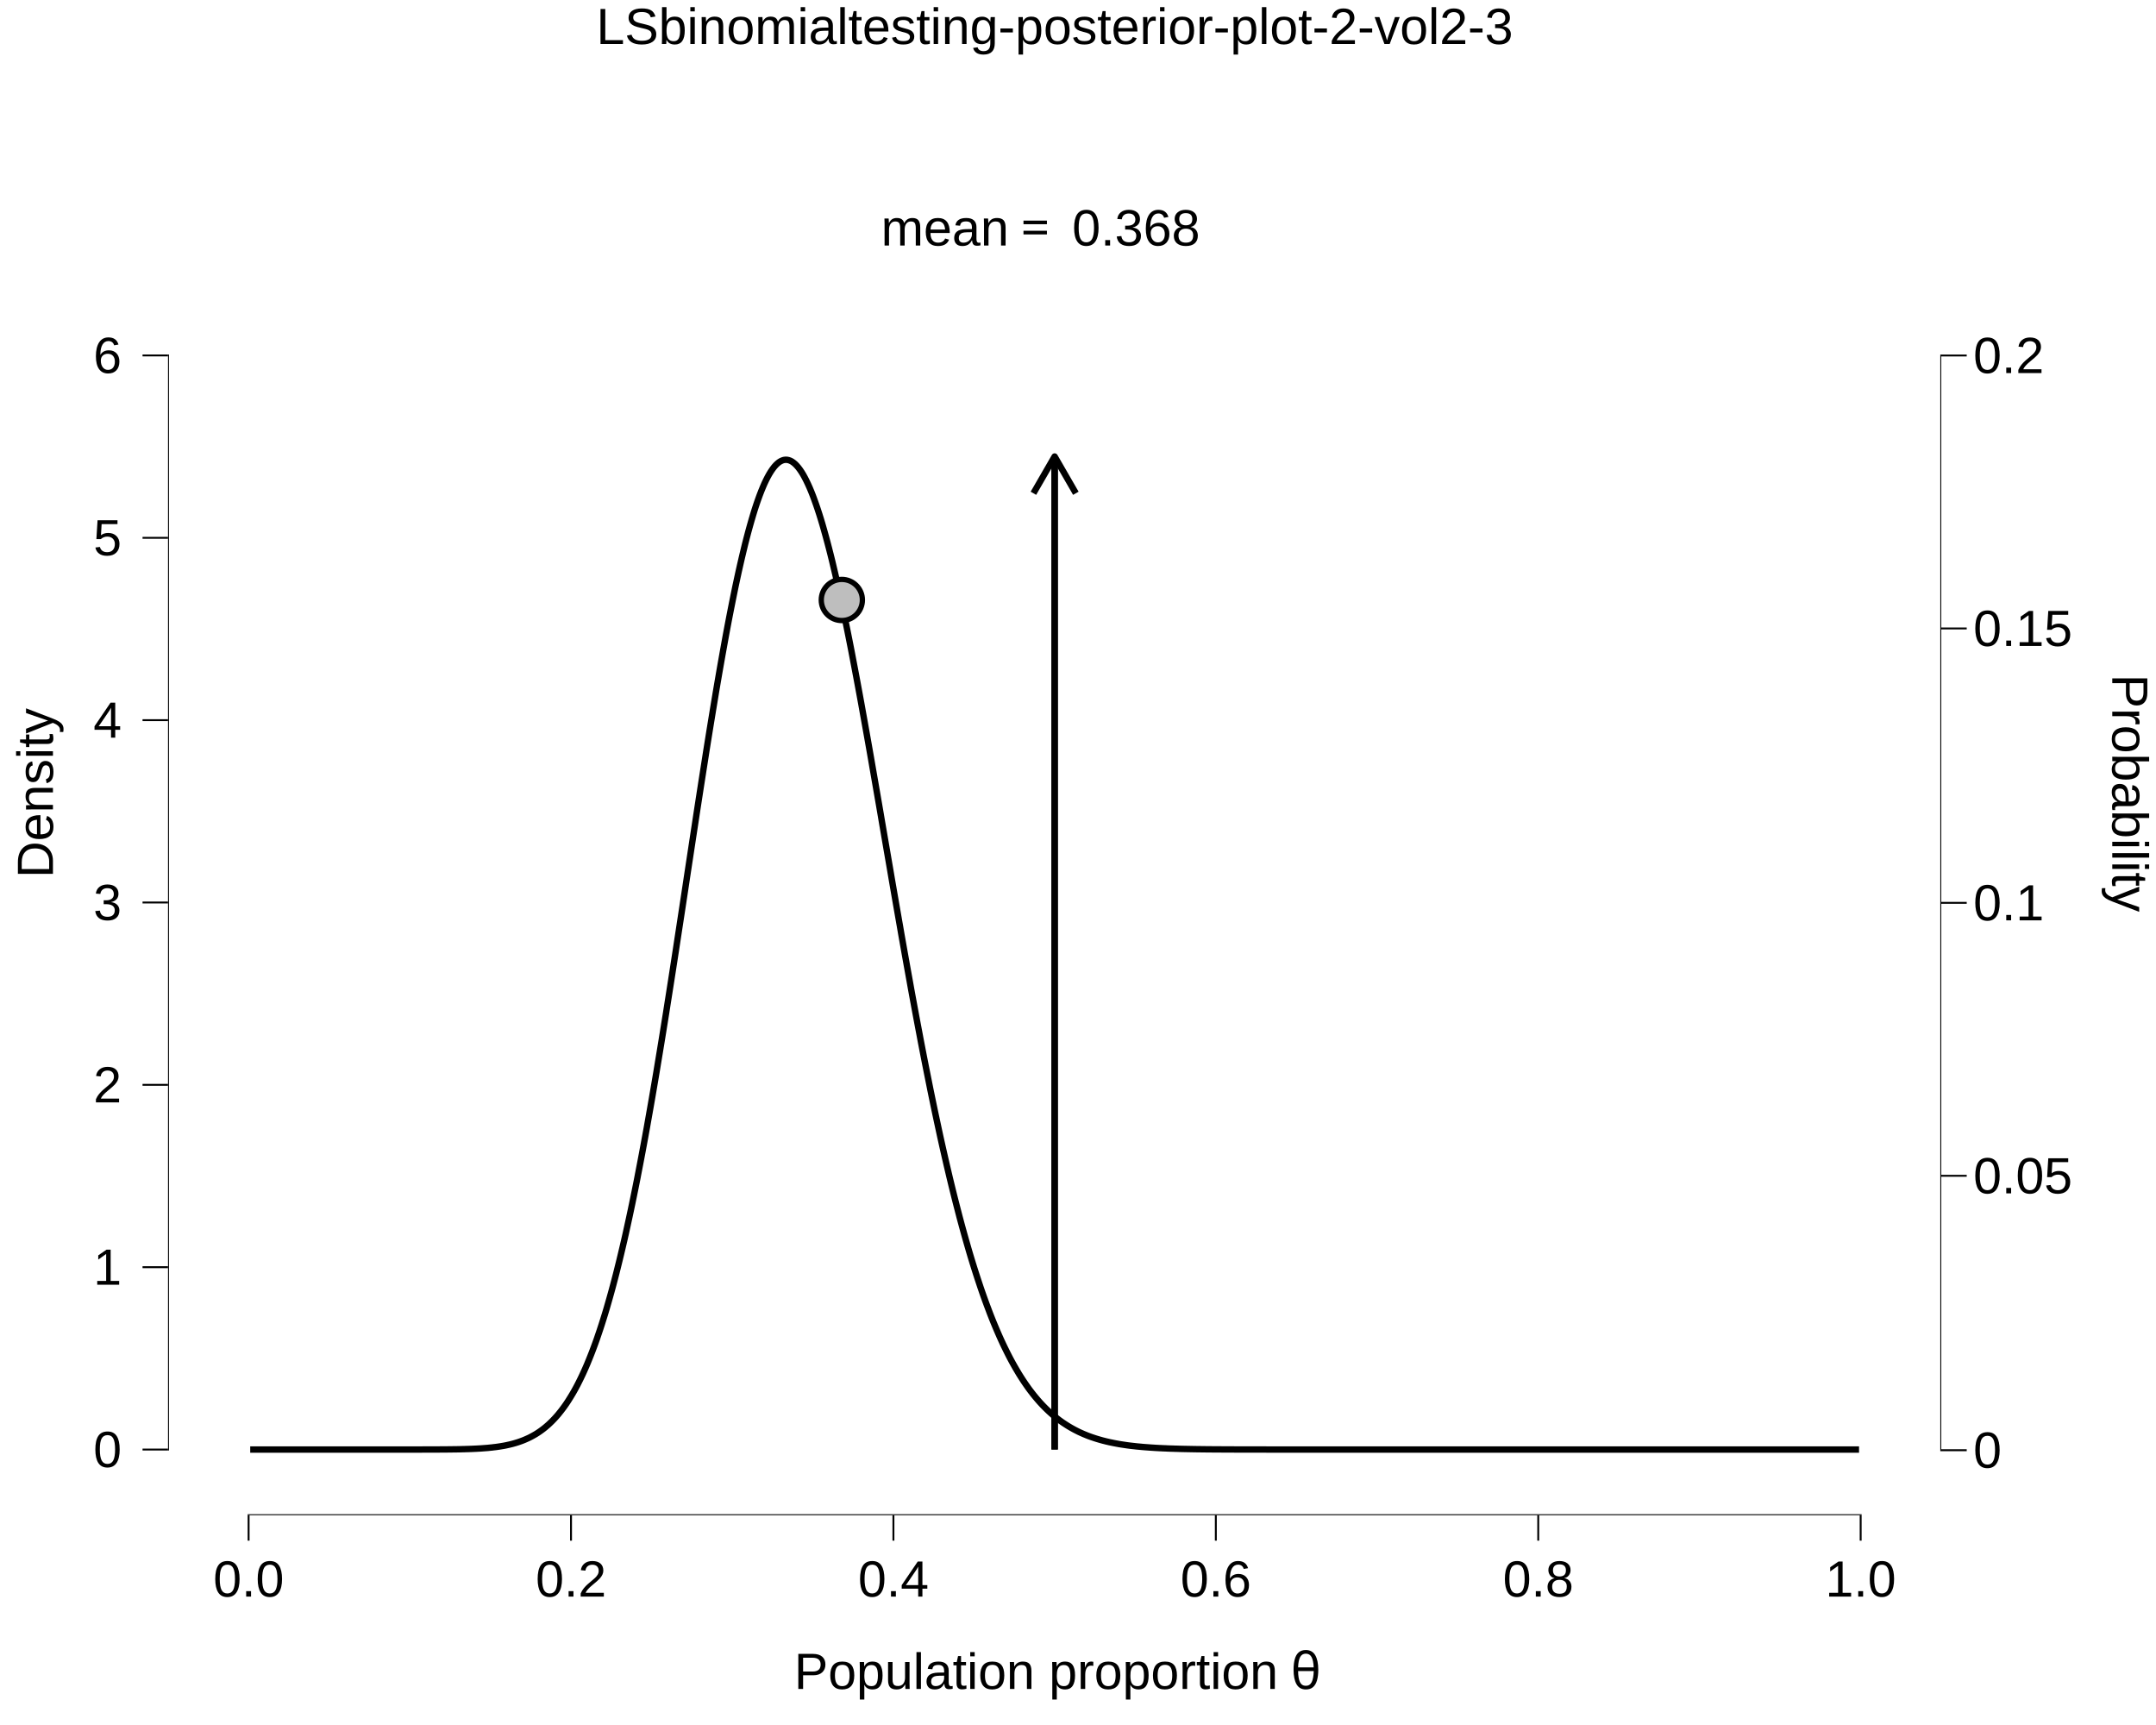
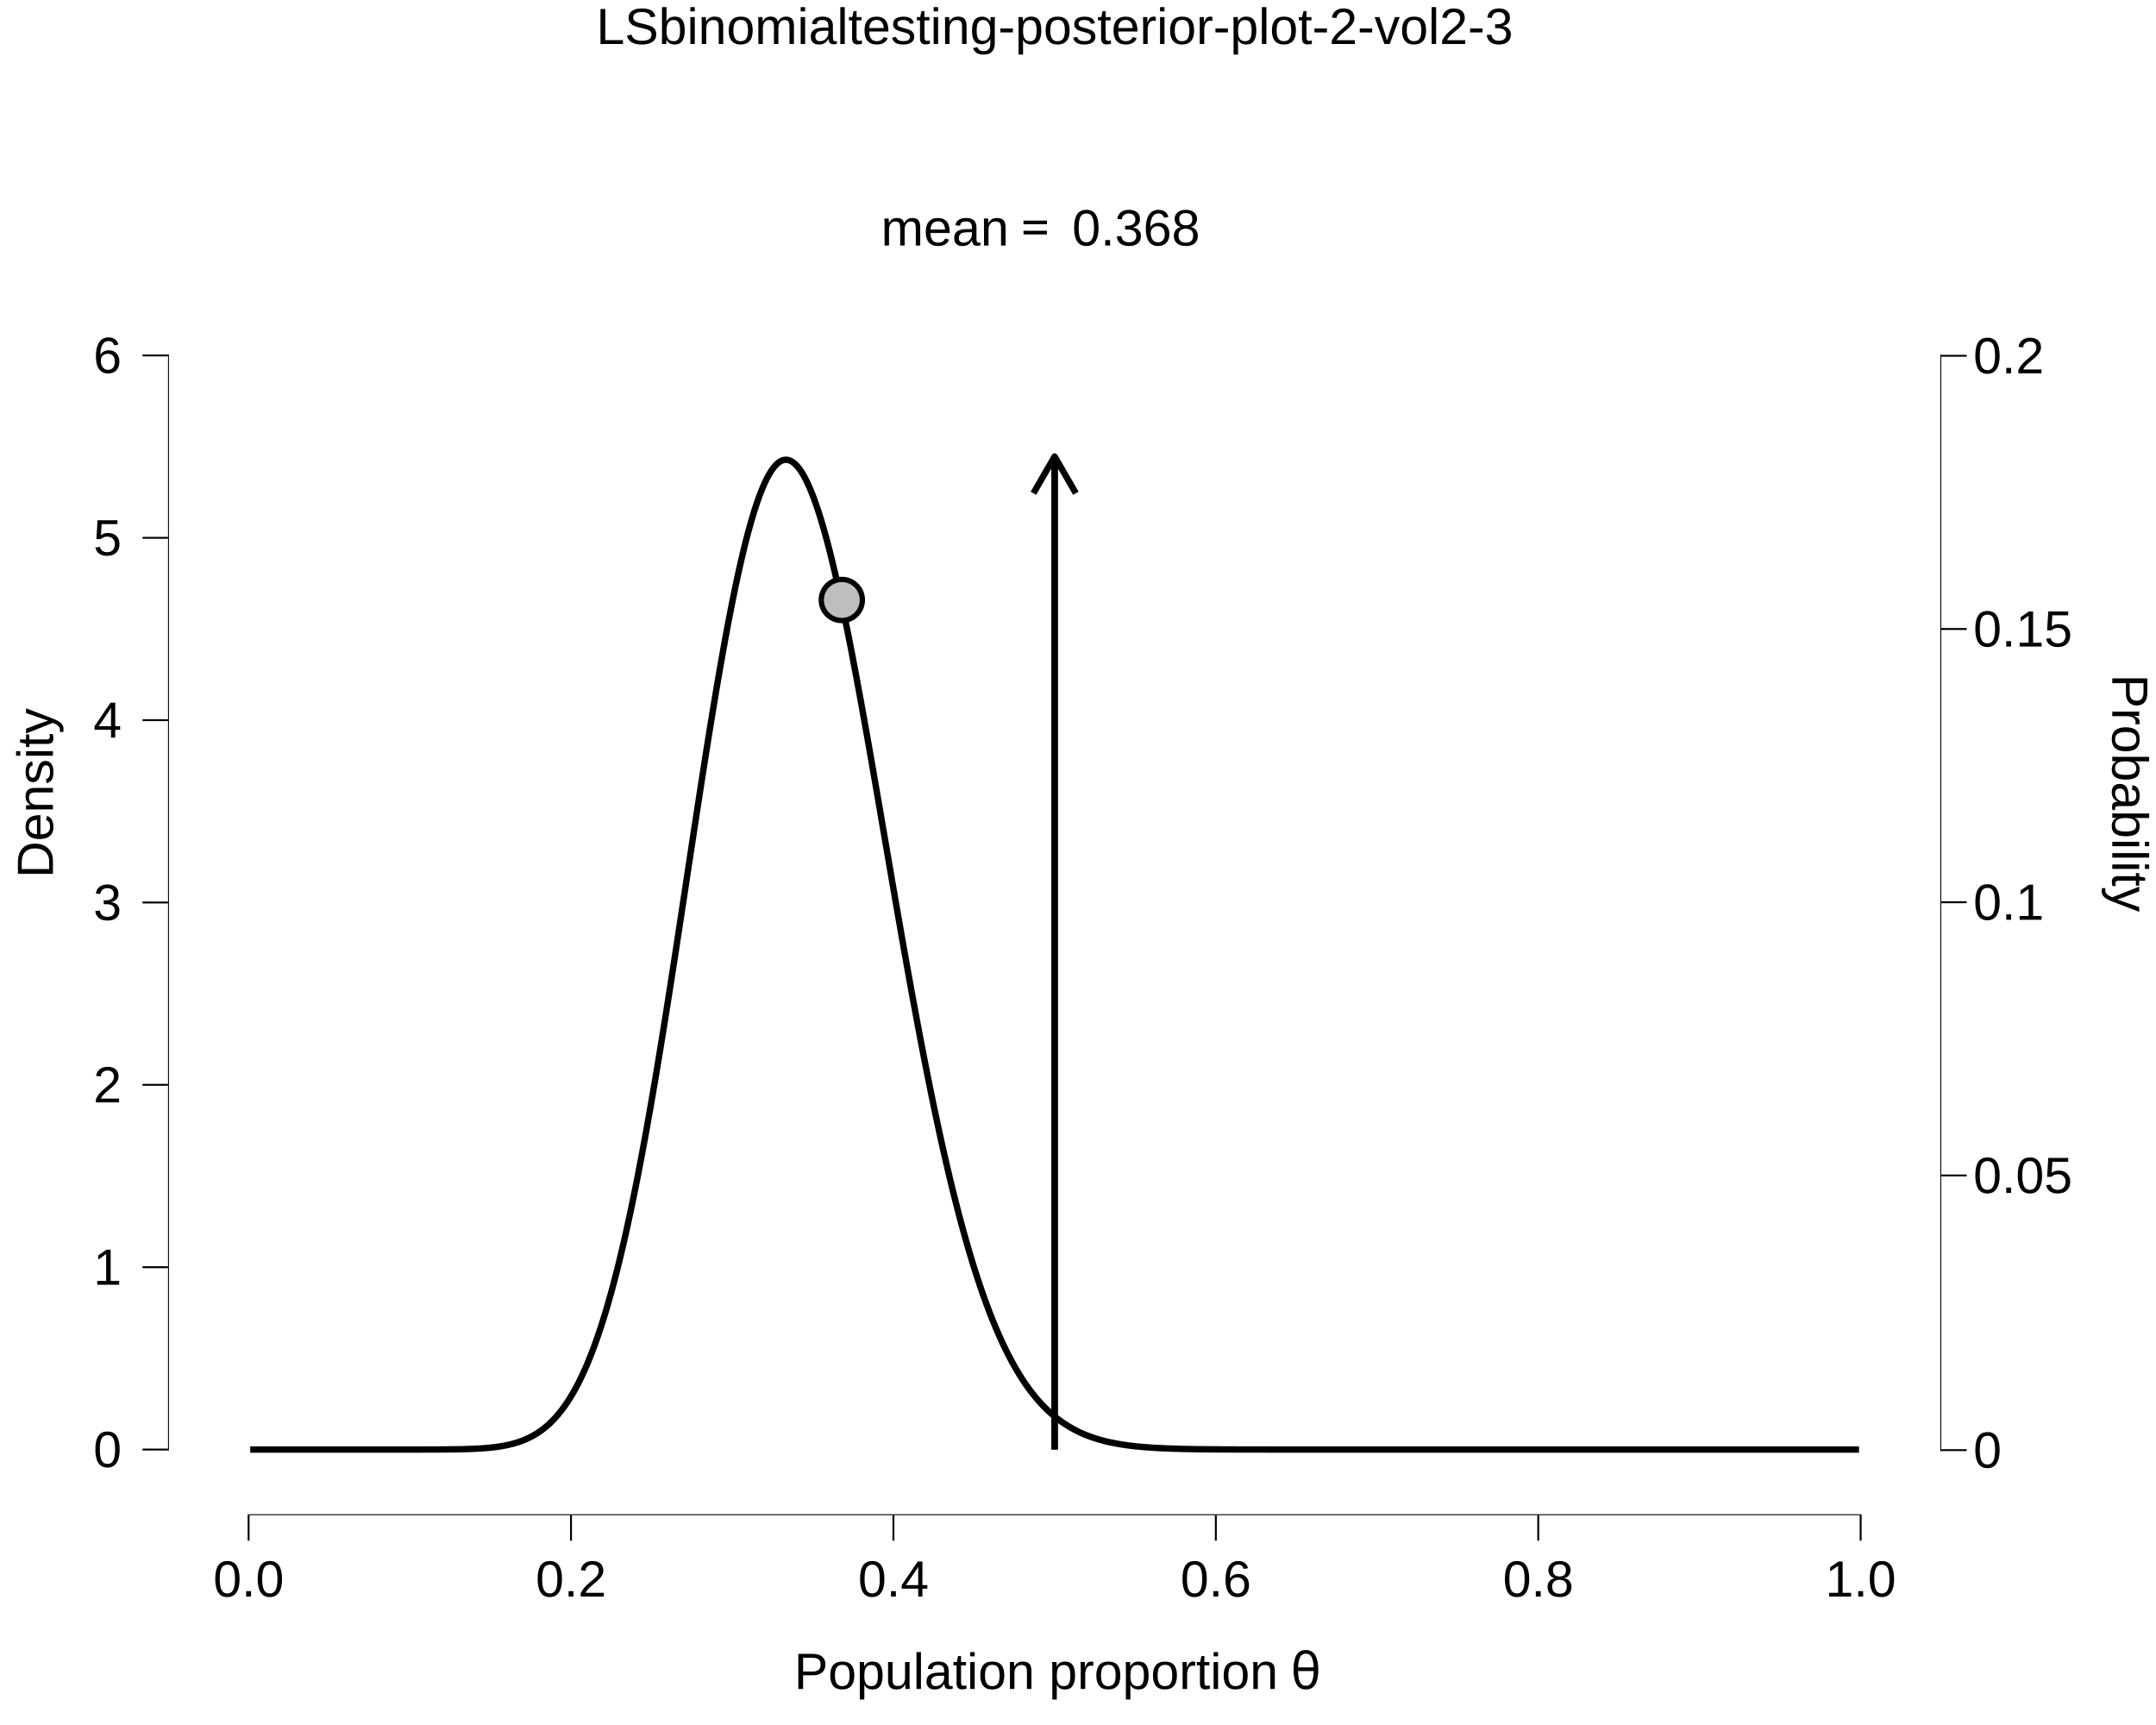
<svg xmlns="http://www.w3.org/2000/svg" viewBox="0 0 720.00 576.00">
  <defs>
    <style type="text/css">
    line, polyline, polygon, path, rect, circle {
      fill: none;
      stroke: #000000;
      stroke-linecap: round;
      stroke-linejoin: round;
      stroke-miterlimit: 10.00;
    }
  </style>
  </defs>
  <rect width="100%" height="100%" style="stroke: none; fill: #FFFFFF;" />
  <rect x="0.00" y="0.00" width="720.00" height="576.00" style="stroke-width: 10.67; stroke: none;" />
  <defs>
    <clipPath id="cpNTYuMTF8NjQ4LjI5fDUwNS45NHwyMy43MA==">
      <rect x="56.11" y="23.70" width="592.18" height="482.24" />
    </clipPath>
  </defs>
  <rect x="56.11" y="23.70" width="592.18" height="482.24" style="stroke-width: 10.67; stroke: none;" clip-path="url(#cpNTYuMTF8NjQ4LjI5fDUwNS45NHwyMy43MA==)" />
  <line x1="352.20" y1="484.02" x2="352.20" y2="152.43" style="stroke-width: 2.13; stroke-linecap: butt;" clip-path="url(#cpNTYuMTF8NjQ4LjI5fDUwNS45NHwyMy43MA==)" />
  <polyline points="359.28,164.71 352.20,152.43 345.11,164.71 " style="stroke-width: 2.13; stroke-linecap: butt;" clip-path="url(#cpNTYuMTF8NjQ4LjI5fDUwNS45NHwyMy43MA==)" />
  <line x1="352.20" y1="484.02" x2="352.20" y2="152.43" style="stroke-width: 2.13; stroke-linecap: butt;" clip-path="url(#cpNTYuMTF8NjQ4LjI5fDUwNS45NHwyMy43MA==)" />
  <polyline points="83.56,484.02 84.10,484.02 84.64,484.02 85.18,484.02 85.71,484.02 86.25,484.02 86.79,484.02 87.33,484.02 87.87,484.02 88.41,484.02 88.94,484.02 89.48,484.02 90.02,484.02 90.56,484.02 91.10,484.02 91.64,484.02 92.17,484.02 92.71,484.02 93.25,484.02 93.79,484.02 94.33,484.02 94.87,484.02 95.40,484.02 95.94,484.02 96.48,484.02 97.02,484.02 97.56,484.02 98.10,484.02 98.64,484.02 99.17,484.02 99.71,484.02 100.25,484.02 100.79,484.02 101.33,484.02 101.87,484.02 102.40,484.02 102.94,484.02 103.48,484.02 104.02,484.02 104.56,484.02 105.10,484.02 105.63,484.02 106.17,484.02 106.71,484.02 107.25,484.02 107.79,484.02 108.33,484.02 108.86,484.02 109.40,484.02 109.94,484.02 110.48,484.02 111.02,484.02 111.56,484.02 112.09,484.02 112.63,484.02 113.17,484.02 113.71,484.02 114.25,484.02 114.79,484.02 115.32,484.02 115.86,484.02 116.40,484.02 116.94,484.02 117.48,484.02 118.02,484.02 118.55,484.02 119.09,484.02 119.63,484.02 120.17,484.02 120.71,484.02 121.25,484.02 121.78,484.02 122.32,484.02 122.86,484.02 123.40,484.02 123.94,484.02 124.48,484.02 125.01,484.02 125.55,484.02 126.09,484.02 126.63,484.02 127.17,484.02 127.71,484.02 128.24,484.02 128.78,484.02 129.32,484.02 129.86,484.02 130.40,484.02 130.94,484.02 131.47,484.02 132.01,484.02 132.55,484.02 133.09,484.02 133.63,484.02 134.17,484.02 134.70,484.02 135.24,484.02 135.78,484.02 136.32,484.02 136.86,484.02 137.40,484.02 137.93,484.02 138.47,484.02 139.01,484.02 139.55,484.02 140.09,484.02 140.63,484.02 141.16,484.01 141.70,484.01 142.24,484.01 142.78,484.01 143.32,484.01 143.86,484.01 144.39,484.01 144.93,484.00 145.47,484.00 146.01,484.00 146.55,484.00 147.09,483.99 147.62,483.99 148.16,483.99 148.70,483.98 149.24,483.98 149.78,483.97 150.32,483.97 150.85,483.96 151.39,483.95 151.93,483.95 152.47,483.94 153.01,483.93 153.55,483.92 154.09,483.91 154.62,483.89 155.16,483.88 155.70,483.86 156.24,483.85 156.78,483.83 157.32,483.81 157.85,483.79 158.39,483.76 158.93,483.74 159.47,483.71 160.01,483.68 160.55,483.65 161.08,483.61 161.62,483.57 162.16,483.53 162.70,483.49 163.24,483.44 163.78,483.38 164.31,483.33 164.85,483.26 165.39,483.20 165.93,483.13 166.47,483.05 167.01,482.97 167.54,482.88 168.08,482.79 168.62,482.69 169.16,482.58 169.70,482.46 170.24,482.34 170.77,482.21 171.31,482.07 171.85,481.92 172.39,481.76 172.93,481.59 173.47,481.41 174.00,481.22 174.54,481.02 175.08,480.80 175.62,480.57 176.16,480.33 176.70,480.08 177.23,479.81 177.77,479.52 178.31,479.22 178.85,478.91 179.39,478.57 179.93,478.22 180.46,477.85 181.00,477.46 181.54,477.05 182.08,476.62 182.62,476.16 183.16,475.69 183.69,475.19 184.23,474.67 184.77,474.12 185.31,473.55 185.85,472.95 186.39,472.33 186.92,471.67 187.46,470.99 188.00,470.28 188.54,469.54 189.08,468.77 189.62,467.96 190.15,467.12 190.69,466.25 191.23,465.35 191.77,464.41 192.31,463.43 192.85,462.42 193.38,461.37 193.92,460.28 194.46,459.15 195.00,457.98 195.54,456.77 196.08,455.52 196.61,454.23 197.15,452.89 197.69,451.52 198.23,450.09 198.77,448.63 199.31,447.12 199.84,445.56 200.38,443.96 200.92,442.31 201.46,440.61 202.00,438.87 202.54,437.08 203.07,435.24 203.61,433.35 204.15,431.41 204.69,429.43 205.23,427.39 205.77,425.31 206.30,423.18 206.84,421.00 207.38,418.76 207.92,416.48 208.46,414.16 209.00,411.78 209.53,409.35 210.07,406.88 210.61,404.36 211.15,401.79 211.69,399.17 212.23,396.51 212.77,393.80 213.30,391.04 213.84,388.24 214.38,385.40 214.92,382.51 215.46,379.58 216.00,376.61 216.53,373.60 217.07,370.55 217.61,367.46 218.15,364.33 218.69,361.17 219.23,357.97 219.76,354.74 220.30,351.48 220.84,348.19 221.38,344.86 221.92,341.51 222.46,338.14 222.99,334.73 223.53,331.31 224.07,327.86 224.61,324.40 225.15,320.91 225.69,317.41 226.22,313.90 226.76,310.37 227.30,306.84 227.84,303.30 228.38,299.75 228.92,296.19 229.45,292.64 229.99,289.08 230.53,285.53 231.07,281.98 231.61,278.43 232.15,274.90 232.68,271.38 233.22,267.87 233.76,264.37 234.30,260.89 234.84,257.44 235.38,254.00 235.91,250.59 236.45,247.21 236.99,243.85 237.53,240.53 238.07,237.24 238.61,233.98 239.14,230.77 239.68,227.59 240.22,224.45 240.76,221.36 241.30,218.32 241.84,215.32 242.37,212.38 242.91,209.48 243.45,206.64 243.99,203.86 244.53,201.14 245.07,198.47 245.60,195.87 246.14,193.34 246.68,190.86 247.22,188.46 247.76,186.12 248.30,183.86 248.83,181.67 249.37,179.55 249.91,177.50 250.45,175.54 250.99,173.65 251.53,171.83 252.06,170.10 252.60,168.45 253.14,166.89 253.68,165.40 254.22,164.00 254.76,162.69 255.29,161.46 255.83,160.32 256.37,159.26 256.91,158.29 257.45,157.41 257.99,156.62 258.52,155.92 259.06,155.31 259.60,154.79 260.14,154.35 260.68,154.01 261.22,153.76 261.75,153.59 262.29,153.52 262.83,153.53 263.37,153.64 263.91,153.83 264.45,154.11 264.98,154.48 265.52,154.93 266.06,155.48 266.60,156.11 267.14,156.82 267.68,157.62 268.22,158.50 268.75,159.46 269.29,160.51 269.83,161.64 270.37,162.84 270.91,164.13 271.45,165.49 271.98,166.93 272.52,168.44 273.06,170.02 273.60,171.68 274.14,173.41 274.68,175.21 275.21,177.07 275.75,179.01 276.29,181.00 276.83,183.06 277.37,185.18 277.91,187.36 278.44,189.60 278.98,191.89 279.52,194.24 280.06,196.64 280.60,199.09 281.14,201.60 281.67,204.14 282.21,206.74 282.75,209.38 283.29,212.06 283.83,214.78 284.37,217.54 284.90,220.33 285.44,223.16 285.98,226.02 286.52,228.92 287.06,231.84 287.60,234.79 288.13,237.76 288.67,240.76 289.21,243.78 289.75,246.82 290.29,249.87 290.83,252.95 291.36,256.03 291.90,259.13 292.44,262.25 292.98,265.37 293.52,268.49 294.06,271.63 294.59,274.77 295.13,277.91 295.67,281.05 296.21,284.19 296.75,287.33 297.29,290.47 297.82,293.60 298.36,296.72 298.90,299.84 299.44,302.95 299.98,306.05 300.52,309.13 301.05,312.21 301.59,315.26 302.13,318.31 302.67,321.33 303.21,324.34 303.75,327.33 304.28,330.30 304.82,333.25 305.36,336.17 305.90,339.08 306.44,341.96 306.98,344.81 307.51,347.64 308.05,350.44 308.59,353.22 309.13,355.97 309.67,358.68 310.21,361.37 310.74,364.03 311.28,366.66 311.82,369.26 312.36,371.83 312.90,374.36 313.44,376.87 313.97,379.33 314.51,381.77 315.05,384.17 315.59,386.54 316.13,388.88 316.67,391.18 317.20,393.44 317.74,395.67 318.28,397.87 318.82,400.03 319.36,402.15 319.90,404.24 320.43,406.30 320.97,408.32 321.51,410.30 322.05,412.25 322.59,414.16 323.13,416.04 323.66,417.88 324.20,419.69 324.74,421.46 325.28,423.20 325.82,424.90 326.36,426.57 326.90,428.20 327.43,429.80 327.97,431.37 328.51,432.90 329.05,434.40 329.59,435.87 330.13,437.30 330.66,438.71 331.20,440.08 331.74,441.42 332.28,442.72 332.82,444.00 333.36,445.25 333.89,446.46 334.43,447.65 334.97,448.81 335.51,449.93 336.05,451.03 336.59,452.11 337.12,453.15 337.66,454.17 338.20,455.16 338.74,456.12 339.28,457.06 339.82,457.97 340.35,458.86 340.89,459.72 341.43,460.56 341.97,461.38 342.51,462.17 343.05,462.94 343.58,463.69 344.12,464.41 344.66,465.11 345.20,465.80 345.74,466.46 346.28,467.10 346.81,467.72 347.35,468.33 347.89,468.91 348.43,469.48 348.97,470.03 349.51,470.56 350.04,471.07 350.58,471.57 351.12,472.05 351.66,472.52 352.20,472.97 352.74,473.40 353.27,473.82 353.81,474.23 354.35,474.62 354.89,475.00 355.43,475.36 355.97,475.71 356.50,476.05 357.04,476.38 357.58,476.70 358.12,477.00 358.66,477.30 359.20,477.58 359.73,477.85 360.27,478.12 360.81,478.37 361.35,478.61 361.89,478.85 362.43,479.07 362.96,479.29 363.50,479.50 364.04,479.70 364.58,479.89 365.12,480.07 365.66,480.25 366.19,480.42 366.73,480.58 367.27,480.74 367.81,480.89 368.35,481.04 368.89,481.17 369.42,481.31 369.96,481.43 370.50,481.56 371.04,481.67 371.58,481.78 372.12,481.89 372.65,481.99 373.19,482.09 373.73,482.19 374.27,482.28 374.81,482.36 375.35,482.44 375.88,482.52 376.42,482.60 376.96,482.67 377.50,482.74 378.04,482.80 378.58,482.86 379.11,482.92 379.65,482.98 380.19,483.03 380.73,483.08 381.27,483.13 381.81,483.18 382.35,483.22 382.88,483.26 383.42,483.30 383.96,483.34 384.50,483.38 385.04,483.41 385.58,483.45 386.11,483.48 386.65,483.51 387.19,483.54 387.73,483.56 388.27,483.59 388.81,483.61 389.34,483.63 389.88,483.66 390.42,483.68 390.96,483.70 391.50,483.71 392.04,483.73 392.57,483.75 393.11,483.76 393.65,483.78 394.19,483.79 394.73,483.81 395.27,483.82 395.80,483.83 396.34,483.84 396.88,483.85 397.42,483.86 397.96,483.87 398.50,483.88 399.03,483.89 399.57,483.90 400.11,483.91 400.65,483.91 401.19,483.92 401.73,483.93 402.26,483.93 402.80,483.94 403.34,483.94 403.88,483.95 404.42,483.95 404.96,483.96 405.49,483.96 406.03,483.96 406.57,483.97 407.11,483.97 407.65,483.97 408.19,483.98 408.72,483.98 409.26,483.98 409.80,483.99 410.34,483.99 410.88,483.99 411.42,483.99 411.95,483.99 412.49,484.00 413.03,484.00 413.57,484.00 414.11,484.00 414.65,484.00 415.18,484.00 415.72,484.00 416.26,484.01 416.80,484.01 417.34,484.01 417.88,484.01 418.41,484.01 418.95,484.01 419.49,484.01 420.03,484.01 420.57,484.01 421.11,484.01 421.64,484.01 422.18,484.01 422.72,484.01 423.26,484.02 423.80,484.02 424.34,484.02 424.87,484.02 425.41,484.02 425.95,484.02 426.49,484.02 427.03,484.02 427.57,484.02 428.10,484.02 428.64,484.02 429.18,484.02 429.72,484.02 430.26,484.02 430.80,484.02 431.33,484.02 431.87,484.02 432.41,484.02 432.95,484.02 433.49,484.02 434.03,484.02 434.56,484.02 435.10,484.02 435.64,484.02 436.18,484.02 436.72,484.02 437.26,484.02 437.79,484.02 438.33,484.02 438.87,484.02 439.41,484.02 439.95,484.02 440.49,484.02 441.03,484.02 441.56,484.02 442.10,484.02 442.64,484.02 443.18,484.02 443.72,484.02 444.26,484.02 444.79,484.02 445.33,484.02 445.87,484.02 446.41,484.02 446.95,484.02 447.49,484.02 448.02,484.02 448.56,484.02 449.10,484.02 449.64,484.02 450.18,484.02 450.72,484.02 451.25,484.02 451.79,484.02 452.33,484.02 452.87,484.02 453.41,484.02 453.95,484.02 454.48,484.02 455.02,484.02 455.56,484.02 456.10,484.02 456.64,484.02 457.18,484.02 457.71,484.02 458.25,484.02 458.79,484.02 459.33,484.02 459.87,484.02 460.41,484.02 460.94,484.02 461.48,484.02 462.02,484.02 462.56,484.02 463.10,484.02 463.64,484.02 464.17,484.02 464.71,484.02 465.25,484.02 465.79,484.02 466.33,484.02 466.87,484.02 467.40,484.02 467.94,484.02 468.48,484.02 469.02,484.02 469.56,484.02 470.10,484.02 470.63,484.02 471.17,484.02 471.71,484.02 472.25,484.02 472.79,484.02 473.33,484.02 473.86,484.02 474.40,484.02 474.94,484.02 475.48,484.02 476.02,484.02 476.56,484.02 477.09,484.02 477.63,484.02 478.17,484.02 478.71,484.02 479.25,484.02 479.79,484.02 480.32,484.02 480.86,484.02 481.40,484.02 481.94,484.02 482.48,484.02 483.02,484.02 483.55,484.02 484.09,484.02 484.63,484.02 485.17,484.02 485.71,484.02 486.25,484.02 486.78,484.02 487.32,484.02 487.86,484.02 488.40,484.02 488.94,484.02 489.48,484.02 490.01,484.02 490.55,484.02 491.09,484.02 491.63,484.02 492.17,484.02 492.71,484.02 493.24,484.02 493.78,484.02 494.32,484.02 494.86,484.02 495.40,484.02 495.94,484.02 496.47,484.02 497.01,484.02 497.55,484.02 498.09,484.02 498.63,484.02 499.17,484.02 499.71,484.02 500.24,484.02 500.78,484.02 501.32,484.02 501.86,484.02 502.40,484.02 502.94,484.02 503.47,484.02 504.01,484.02 504.55,484.02 505.09,484.02 505.63,484.02 506.17,484.02 506.70,484.02 507.24,484.02 507.78,484.02 508.32,484.02 508.86,484.02 509.40,484.02 509.93,484.02 510.47,484.02 511.01,484.02 511.55,484.02 512.09,484.02 512.63,484.02 513.16,484.02 513.70,484.02 514.24,484.02 514.78,484.02 515.32,484.02 515.86,484.02 516.39,484.02 516.93,484.02 517.47,484.02 518.01,484.02 518.55,484.02 519.09,484.02 519.62,484.02 520.16,484.02 520.70,484.02 521.24,484.02 521.78,484.02 522.32,484.02 522.85,484.02 523.39,484.02 523.93,484.02 524.47,484.02 525.01,484.02 525.55,484.02 526.08,484.02 526.62,484.02 527.16,484.02 527.70,484.02 528.24,484.02 528.78,484.02 529.31,484.02 529.85,484.02 530.39,484.02 530.93,484.02 531.47,484.02 532.01,484.02 532.54,484.02 533.08,484.02 533.62,484.02 534.16,484.02 534.70,484.02 535.24,484.02 535.77,484.02 536.31,484.02 536.85,484.02 537.39,484.02 537.93,484.02 538.47,484.02 539.00,484.02 539.54,484.02 540.08,484.02 540.62,484.02 541.16,484.02 541.70,484.02 542.23,484.02 542.77,484.02 543.31,484.02 543.85,484.02 544.39,484.02 544.93,484.02 545.46,484.02 546.00,484.02 546.54,484.02 547.08,484.02 547.62,484.02 548.16,484.02 548.69,484.02 549.23,484.02 549.77,484.02 550.31,484.02 550.85,484.02 551.39,484.02 551.92,484.02 552.46,484.02 553.00,484.02 553.54,484.02 554.08,484.02 554.62,484.02 555.16,484.02 555.69,484.02 556.23,484.02 556.77,484.02 557.31,484.02 557.85,484.02 558.39,484.02 558.92,484.02 559.46,484.02 560.00,484.02 560.54,484.02 561.08,484.02 561.62,484.02 562.15,484.02 562.69,484.02 563.23,484.02 563.77,484.02 564.31,484.02 564.85,484.02 565.38,484.02 565.92,484.02 566.46,484.02 567.00,484.02 567.54,484.02 568.08,484.02 568.61,484.02 569.15,484.02 569.69,484.02 570.23,484.02 570.77,484.02 571.31,484.02 571.84,484.02 572.38,484.02 572.92,484.02 573.46,484.02 574.00,484.02 574.54,484.02 575.07,484.02 575.61,484.02 576.15,484.02 576.69,484.02 577.23,484.02 577.77,484.02 578.30,484.02 578.84,484.02 579.38,484.02 579.92,484.02 580.46,484.02 581.00,484.02 581.53,484.02 582.07,484.02 582.61,484.02 583.15,484.02 583.69,484.02 584.23,484.02 584.76,484.02 585.30,484.02 585.84,484.02 586.38,484.02 586.92,484.02 587.46,484.02 587.99,484.02 588.53,484.02 589.07,484.02 589.61,484.02 590.15,484.02 590.69,484.02 591.22,484.02 591.76,484.02 592.30,484.02 592.84,484.02 593.38,484.02 593.92,484.02 594.45,484.02 594.99,484.02 595.53,484.02 596.07,484.02 596.61,484.02 597.15,484.02 597.68,484.02 598.22,484.02 598.76,484.02 599.30,484.02 599.84,484.02 600.38,484.02 600.91,484.02 601.45,484.02 601.99,484.02 602.53,484.02 603.07,484.02 603.61,484.02 604.14,484.02 604.68,484.02 605.22,484.02 605.76,484.02 606.30,484.02 606.84,484.02 607.37,484.02 607.91,484.02 608.45,484.02 608.99,484.02 609.53,484.02 610.07,484.02 610.60,484.02 611.14,484.02 611.68,484.02 612.22,484.02 612.76,484.02 613.30,484.02 613.84,484.02 614.37,484.02 614.91,484.02 615.45,484.02 615.99,484.02 616.53,484.02 617.07,484.02 617.60,484.02 618.14,484.02 618.68,484.02 619.22,484.02 619.76,484.02 620.30,484.02 620.83,484.02 " style="stroke-width: 2.13; stroke-linecap: butt;" clip-path="url(#cpNTYuMTF8NjQ4LjI5fDUwNS45NHwyMy43MA==)" />
  <circle cx="281.13" cy="200.34" r="5.15pt" style="stroke-width: 1.77; fill: #BEBEBE;" clip-path="url(#cpNTYuMTF8NjQ4LjI5fDUwNS45NHwyMy43MA==)" />
  <g clip-path="url(#cpNTYuMTF8NjQ4LjI5fDUwNS45NHwyMy43MA==)">
    <text x="294.22" y="81.98" style="font-size: 17.07px; font-family: Liberation Sans;" textLength="42.67px" lengthAdjust="spacingAndGlyphs">mean</text>
  </g>
  <g clip-path="url(#cpNTYuMTF8NjQ4LjI5fDUwNS45NHwyMy43MA==)">
    <text x="340.84" y="81.98" style="font-size: 17.07px; font-family: Symbola;" textLength="13.25px" lengthAdjust="spacingAndGlyphs">=</text>
  </g>
  <g clip-path="url(#cpNTYuMTF8NjQ4LjI5fDUwNS45NHwyMy43MA==)">
    <text x="358.04" y="81.98" style="font-size: 17.07px; font-family: Liberation Sans;" textLength="52.14px" lengthAdjust="spacingAndGlyphs"> 0.368 </text>
  </g>
  <line x1="82.70" y1="505.94" x2="621.69" y2="505.94" style="stroke-width: 0.64; stroke-linecap: butt;" clip-path="url(#cpNTYuMTF8NjQ4LjI5fDUwNS45NHwyMy43MA==)" />
  <line x1="56.11" y1="484.34" x2="56.11" y2="118.37" style="stroke-width: 0.64; stroke-linecap: butt;" clip-path="url(#cpNTYuMTF8NjQ4LjI5fDUwNS45NHwyMy43MA==)" />
  <line x1="648.29" y1="484.56" x2="648.29" y2="118.38" style="stroke-width: 0.64; stroke-linecap: butt;" clip-path="url(#cpNTYuMTF8NjQ4LjI5fDUwNS45NHwyMy43MA==)" />
  <rect x="56.11" y="23.70" width="592.18" height="482.24" style="stroke-width: 0.00; stroke: none;" clip-path="url(#cpNTYuMTF8NjQ4LjI5fDUwNS45NHwyMy43MA==)" />
  <defs>
    <clipPath id="cpMC4wMHw3MjAuMDB8NTc2LjAwfDAuMDA=">
      <rect x="0.00" y="0.00" width="720.00" height="576.00" />
    </clipPath>
  </defs>
  <polyline points="56.11,505.94 56.11,23.70 " style="stroke-width: 0.00; stroke: none; stroke-linecap: butt;" clip-path="url(#cpMC4wMHw3MjAuMDB8NTc2LjAwfDAuMDA=)" />
  <g clip-path="url(#cpMC4wMHw3MjAuMDB8NTc2LjAwfDAuMDA=)">
    <text x="31.17" y="489.87" style="font-size: 17.00px; font-family: Liberation Sans;" textLength="9.45px" lengthAdjust="spacingAndGlyphs">0</text>
  </g>
  <g clip-path="url(#cpMC4wMHw3MjAuMDB8NTc2LjAwfDAuMDA=)">
    <text x="31.17" y="428.98" style="font-size: 17.00px; font-family: Liberation Sans;" textLength="9.45px" lengthAdjust="spacingAndGlyphs">1</text>
  </g>
  <g clip-path="url(#cpMC4wMHw3MjAuMDB8NTc2LjAwfDAuMDA=)">
    <text x="31.17" y="368.10" style="font-size: 17.00px; font-family: Liberation Sans;" textLength="9.45px" lengthAdjust="spacingAndGlyphs">2</text>
  </g>
  <g clip-path="url(#cpMC4wMHw3MjAuMDB8NTc2LjAwfDAuMDA=)">
    <text x="31.17" y="307.21" style="font-size: 17.00px; font-family: Liberation Sans;" textLength="9.45px" lengthAdjust="spacingAndGlyphs">3</text>
  </g>
  <g clip-path="url(#cpMC4wMHw3MjAuMDB8NTc2LjAwfDAuMDA=)">
    <text x="31.17" y="246.32" style="font-size: 17.00px; font-family: Liberation Sans;" textLength="9.45px" lengthAdjust="spacingAndGlyphs">4</text>
  </g>
  <g clip-path="url(#cpMC4wMHw3MjAuMDB8NTc2LjAwfDAuMDA=)">
    <text x="31.17" y="185.43" style="font-size: 17.00px; font-family: Liberation Sans;" textLength="9.45px" lengthAdjust="spacingAndGlyphs">5</text>
  </g>
  <g clip-path="url(#cpMC4wMHw3MjAuMDB8NTc2LjAwfDAuMDA=)">
    <text x="31.17" y="124.54" style="font-size: 17.00px; font-family: Liberation Sans;" textLength="9.45px" lengthAdjust="spacingAndGlyphs">6</text>
  </g>
  <polyline points="47.60,484.02 56.11,484.02 " style="stroke-width: 0.64; stroke-linecap: butt;" clip-path="url(#cpMC4wMHw3MjAuMDB8NTc2LjAwfDAuMDA=)" />
  <polyline points="47.60,423.13 56.11,423.13 " style="stroke-width: 0.64; stroke-linecap: butt;" clip-path="url(#cpMC4wMHw3MjAuMDB8NTc2LjAwfDAuMDA=)" />
  <polyline points="47.60,362.24 56.11,362.24 " style="stroke-width: 0.64; stroke-linecap: butt;" clip-path="url(#cpMC4wMHw3MjAuMDB8NTc2LjAwfDAuMDA=)" />
  <polyline points="47.60,301.35 56.11,301.35 " style="stroke-width: 0.64; stroke-linecap: butt;" clip-path="url(#cpMC4wMHw3MjAuMDB8NTc2LjAwfDAuMDA=)" />
  <polyline points="47.60,240.47 56.11,240.47 " style="stroke-width: 0.64; stroke-linecap: butt;" clip-path="url(#cpMC4wMHw3MjAuMDB8NTc2LjAwfDAuMDA=)" />
  <polyline points="47.60,179.58 56.11,179.58 " style="stroke-width: 0.64; stroke-linecap: butt;" clip-path="url(#cpMC4wMHw3MjAuMDB8NTc2LjAwfDAuMDA=)" />
  <polyline points="47.60,118.69 56.11,118.69 " style="stroke-width: 0.64; stroke-linecap: butt;" clip-path="url(#cpMC4wMHw3MjAuMDB8NTc2LjAwfDAuMDA=)" />
  <polyline points="648.29,505.94 648.29,23.70 " style="stroke-width: 0.00; stroke: none; stroke-linecap: butt;" clip-path="url(#cpMC4wMHw3MjAuMDB8NTc2LjAwfDAuMDA=)" />
-   <polyline points="648.29,484.24 656.79,484.24 " style="stroke-width: 0.64; stroke-linecap: butt;" clip-path="url(#cpMC4wMHw3MjAuMDB8NTc2LjAwfDAuMDA=)" />
-   <polyline points="648.29,392.61 656.79,392.61 " style="stroke-width: 0.64; stroke-linecap: butt;" clip-path="url(#cpMC4wMHw3MjAuMDB8NTc2LjAwfDAuMDA=)" />
-   <polyline points="648.29,301.47 656.79,301.47 " style="stroke-width: 0.64; stroke-linecap: butt;" clip-path="url(#cpMC4wMHw3MjAuMDB8NTc2LjAwfDAuMDA=)" />
-   <polyline points="648.29,209.85 656.79,209.85 " style="stroke-width: 0.64; stroke-linecap: butt;" clip-path="url(#cpMC4wMHw3MjAuMDB8NTc2LjAwfDAuMDA=)" />
-   <polyline points="648.29,118.70 656.79,118.70 " style="stroke-width: 0.64; stroke-linecap: butt;" clip-path="url(#cpMC4wMHw3MjAuMDB8NTc2LjAwfDAuMDA=)" />
+   <polyline points="648.29,484.22 656.79,484.22 " style="stroke-width: 0.64; stroke-linecap: butt;" clip-path="url(#cpMC4wMHw3MjAuMDB8NTc2LjAwfDAuMDA=)" />
+   <polyline points="648.29,392.50 656.79,392.50 " style="stroke-width: 0.64; stroke-linecap: butt;" clip-path="url(#cpMC4wMHw3MjAuMDB8NTc2LjAwfDAuMDA=)" />
+   <polyline points="648.29,301.27 656.79,301.27 " style="stroke-width: 0.64; stroke-linecap: butt;" clip-path="url(#cpMC4wMHw3MjAuMDB8NTc2LjAwfDAuMDA=)" />
+   <polyline points="648.29,210.03 656.79,210.03 " style="stroke-width: 0.64; stroke-linecap: butt;" clip-path="url(#cpMC4wMHw3MjAuMDB8NTc2LjAwfDAuMDA=)" />
+   <polyline points="648.29,118.80 656.79,118.80 " style="stroke-width: 0.64; stroke-linecap: butt;" clip-path="url(#cpMC4wMHw3MjAuMDB8NTc2LjAwfDAuMDA=)" />
  <g clip-path="url(#cpMC4wMHw3MjAuMDB8NTc2LjAwfDAuMDA=)">
-     <text x="658.99" y="490.09" style="font-size: 17.00px; font-family: Liberation Sans;" textLength="9.45px" lengthAdjust="spacingAndGlyphs">0</text>
+     <text x="658.99" y="490.07" style="font-size: 17.00px; font-family: Liberation Sans;" textLength="9.45px" lengthAdjust="spacingAndGlyphs">0</text>
  </g>
  <g clip-path="url(#cpMC4wMHw3MjAuMDB8NTc2LjAwfDAuMDA=)">
-     <text x="658.99" y="398.47" style="font-size: 17.00px; font-family: Liberation Sans;" textLength="33.08px" lengthAdjust="spacingAndGlyphs">0.05</text>
+     <text x="658.99" y="398.35" style="font-size: 17.00px; font-family: Liberation Sans;" textLength="33.08px" lengthAdjust="spacingAndGlyphs">0.05</text>
  </g>
  <g clip-path="url(#cpMC4wMHw3MjAuMDB8NTc2LjAwfDAuMDA=)">
-     <text x="658.99" y="307.32" style="font-size: 17.00px; font-family: Liberation Sans;" textLength="23.62px" lengthAdjust="spacingAndGlyphs">0.1</text>
+     <text x="658.99" y="307.12" style="font-size: 17.00px; font-family: Liberation Sans;" textLength="23.62px" lengthAdjust="spacingAndGlyphs">0.1</text>
  </g>
  <g clip-path="url(#cpMC4wMHw3MjAuMDB8NTc2LjAwfDAuMDA=)">
-     <text x="658.99" y="215.70" style="font-size: 17.00px; font-family: Liberation Sans;" textLength="33.08px" lengthAdjust="spacingAndGlyphs">0.15</text>
+     <text x="658.99" y="215.88" style="font-size: 17.00px; font-family: Liberation Sans;" textLength="33.08px" lengthAdjust="spacingAndGlyphs">0.15</text>
  </g>
  <g clip-path="url(#cpMC4wMHw3MjAuMDB8NTc2LjAwfDAuMDA=)">
-     <text x="658.99" y="124.56" style="font-size: 17.00px; font-family: Liberation Sans;" textLength="23.62px" lengthAdjust="spacingAndGlyphs">0.2</text>
+     <text x="658.99" y="124.65" style="font-size: 17.00px; font-family: Liberation Sans;" textLength="23.62px" lengthAdjust="spacingAndGlyphs">0.2</text>
  </g>
  <polyline points="56.11,505.94 648.29,505.94 " style="stroke-width: 0.00; stroke: none; stroke-linecap: butt;" clip-path="url(#cpMC4wMHw3MjAuMDB8NTc2LjAwfDAuMDA=)" />
  <polyline points="83.02,514.44 83.02,505.94 " style="stroke-width: 0.64; stroke-linecap: butt;" clip-path="url(#cpMC4wMHw3MjAuMDB8NTc2LjAwfDAuMDA=)" />
  <polyline points="190.69,514.44 190.69,505.94 " style="stroke-width: 0.64; stroke-linecap: butt;" clip-path="url(#cpMC4wMHw3MjAuMDB8NTc2LjAwfDAuMDA=)" />
  <polyline points="298.36,514.44 298.36,505.94 " style="stroke-width: 0.64; stroke-linecap: butt;" clip-path="url(#cpMC4wMHw3MjAuMDB8NTc2LjAwfDAuMDA=)" />
  <polyline points="406.03,514.44 406.03,505.94 " style="stroke-width: 0.64; stroke-linecap: butt;" clip-path="url(#cpMC4wMHw3MjAuMDB8NTc2LjAwfDAuMDA=)" />
  <polyline points="513.70,514.44 513.70,505.94 " style="stroke-width: 0.64; stroke-linecap: butt;" clip-path="url(#cpMC4wMHw3MjAuMDB8NTc2LjAwfDAuMDA=)" />
  <polyline points="621.37,514.44 621.37,505.94 " style="stroke-width: 0.64; stroke-linecap: butt;" clip-path="url(#cpMC4wMHw3MjAuMDB8NTc2LjAwfDAuMDA=)" />
  <g clip-path="url(#cpMC4wMHw3MjAuMDB8NTc2LjAwfDAuMDA=)">
    <text x="71.21" y="533.12" style="font-size: 17.00px; font-family: Liberation Sans;" textLength="23.62px" lengthAdjust="spacingAndGlyphs">0.0</text>
  </g>
  <g clip-path="url(#cpMC4wMHw3MjAuMDB8NTc2LjAwfDAuMDA=)">
    <text x="178.88" y="533.12" style="font-size: 17.00px; font-family: Liberation Sans;" textLength="23.62px" lengthAdjust="spacingAndGlyphs">0.2</text>
  </g>
  <g clip-path="url(#cpMC4wMHw3MjAuMDB8NTc2LjAwfDAuMDA=)">
    <text x="286.55" y="533.12" style="font-size: 17.00px; font-family: Liberation Sans;" textLength="23.62px" lengthAdjust="spacingAndGlyphs">0.4</text>
  </g>
  <g clip-path="url(#cpMC4wMHw3MjAuMDB8NTc2LjAwfDAuMDA=)">
    <text x="394.22" y="533.12" style="font-size: 17.00px; font-family: Liberation Sans;" textLength="23.62px" lengthAdjust="spacingAndGlyphs">0.6</text>
  </g>
  <g clip-path="url(#cpMC4wMHw3MjAuMDB8NTc2LjAwfDAuMDA=)">
    <text x="501.89" y="533.12" style="font-size: 17.00px; font-family: Liberation Sans;" textLength="23.62px" lengthAdjust="spacingAndGlyphs">0.8</text>
  </g>
  <g clip-path="url(#cpMC4wMHw3MjAuMDB8NTc2LjAwfDAuMDA=)">
    <text x="609.56" y="533.12" style="font-size: 17.00px; font-family: Liberation Sans;" textLength="23.62px" lengthAdjust="spacingAndGlyphs">1.0</text>
  </g>
  <g clip-path="url(#cpMC4wMHw3MjAuMDB8NTc2LjAwfDAuMDA=)">
    <text x="265.21" y="563.96" style="font-size: 17.00px; font-family: Liberation Sans;" textLength="161.59px" lengthAdjust="spacingAndGlyphs">Population proportion</text>
  </g>
  <g clip-path="url(#cpMC4wMHw3MjAuMDB8NTc2LjAwfDAuMDA=)">
    <text x="426.80" y="563.96" style="font-size: 17.00px; font-family: Symbola;" textLength="4.25px" lengthAdjust="spacingAndGlyphs"> </text>
  </g>
  <g clip-path="url(#cpMC4wMHw3MjAuMDB8NTc2LjAwfDAuMDA=)">
    <text x="431.05" y="563.96" style="font-size: 17.00px; font-family: Symbola;" textLength="8.14px" lengthAdjust="spacingAndGlyphs">θ</text>
  </g>
  <g clip-path="url(#cpMC4wMHw3MjAuMDB8NTc2LjAwfDAuMDA=)">
    <text transform="translate(17.68,293.17) rotate(-90)" style="font-size: 17.00px; font-family: Liberation Sans;" textLength="56.69px" lengthAdjust="spacingAndGlyphs">Density</text>
  </g>
  <g clip-path="url(#cpMC4wMHw3MjAuMDB8NTc2LjAwfDAuMDA=)">
    <text transform="translate(705.40,225.13) rotate(90)" style="font-size: 17.00px; font-family: Liberation Sans;" textLength="79.38px" lengthAdjust="spacingAndGlyphs">Probability</text>
  </g>
  <g clip-path="url(#cpMC4wMHw3MjAuMDB8NTc2LjAwfDAuMDA=)">
    <text x="199.15" y="14.69" style="font-size: 17.00px; font-family: Liberation Sans;" textLength="306.09px" lengthAdjust="spacingAndGlyphs">LSbinomialtesting-posterior-plot-2-vol2-3</text>
  </g>
</svg>
